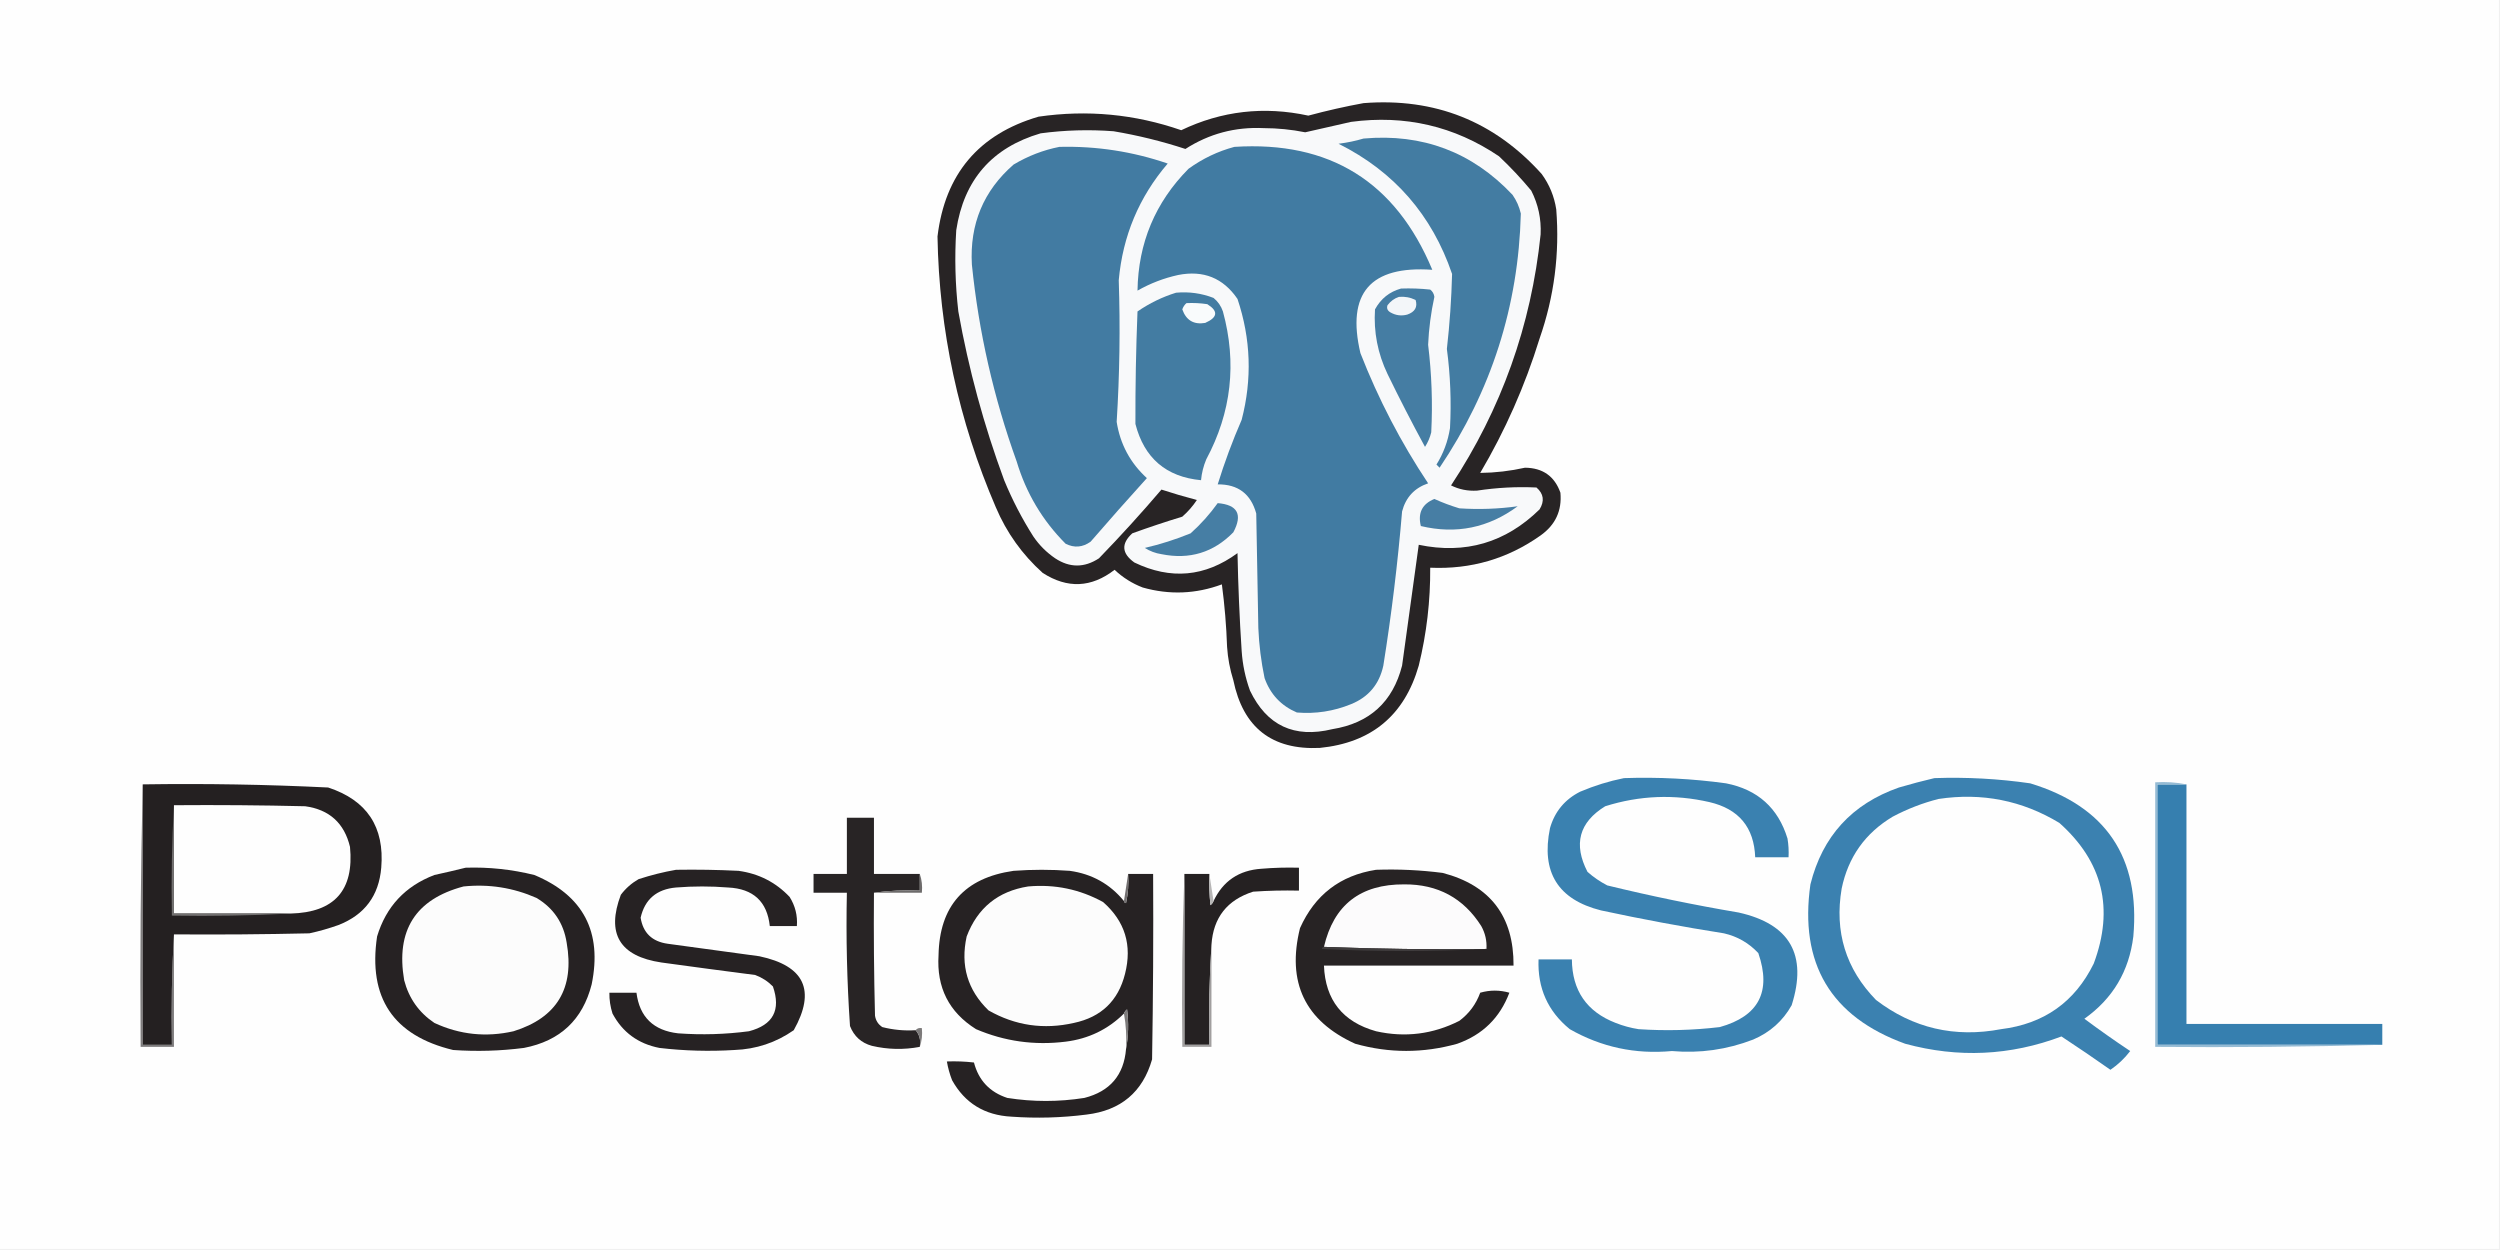
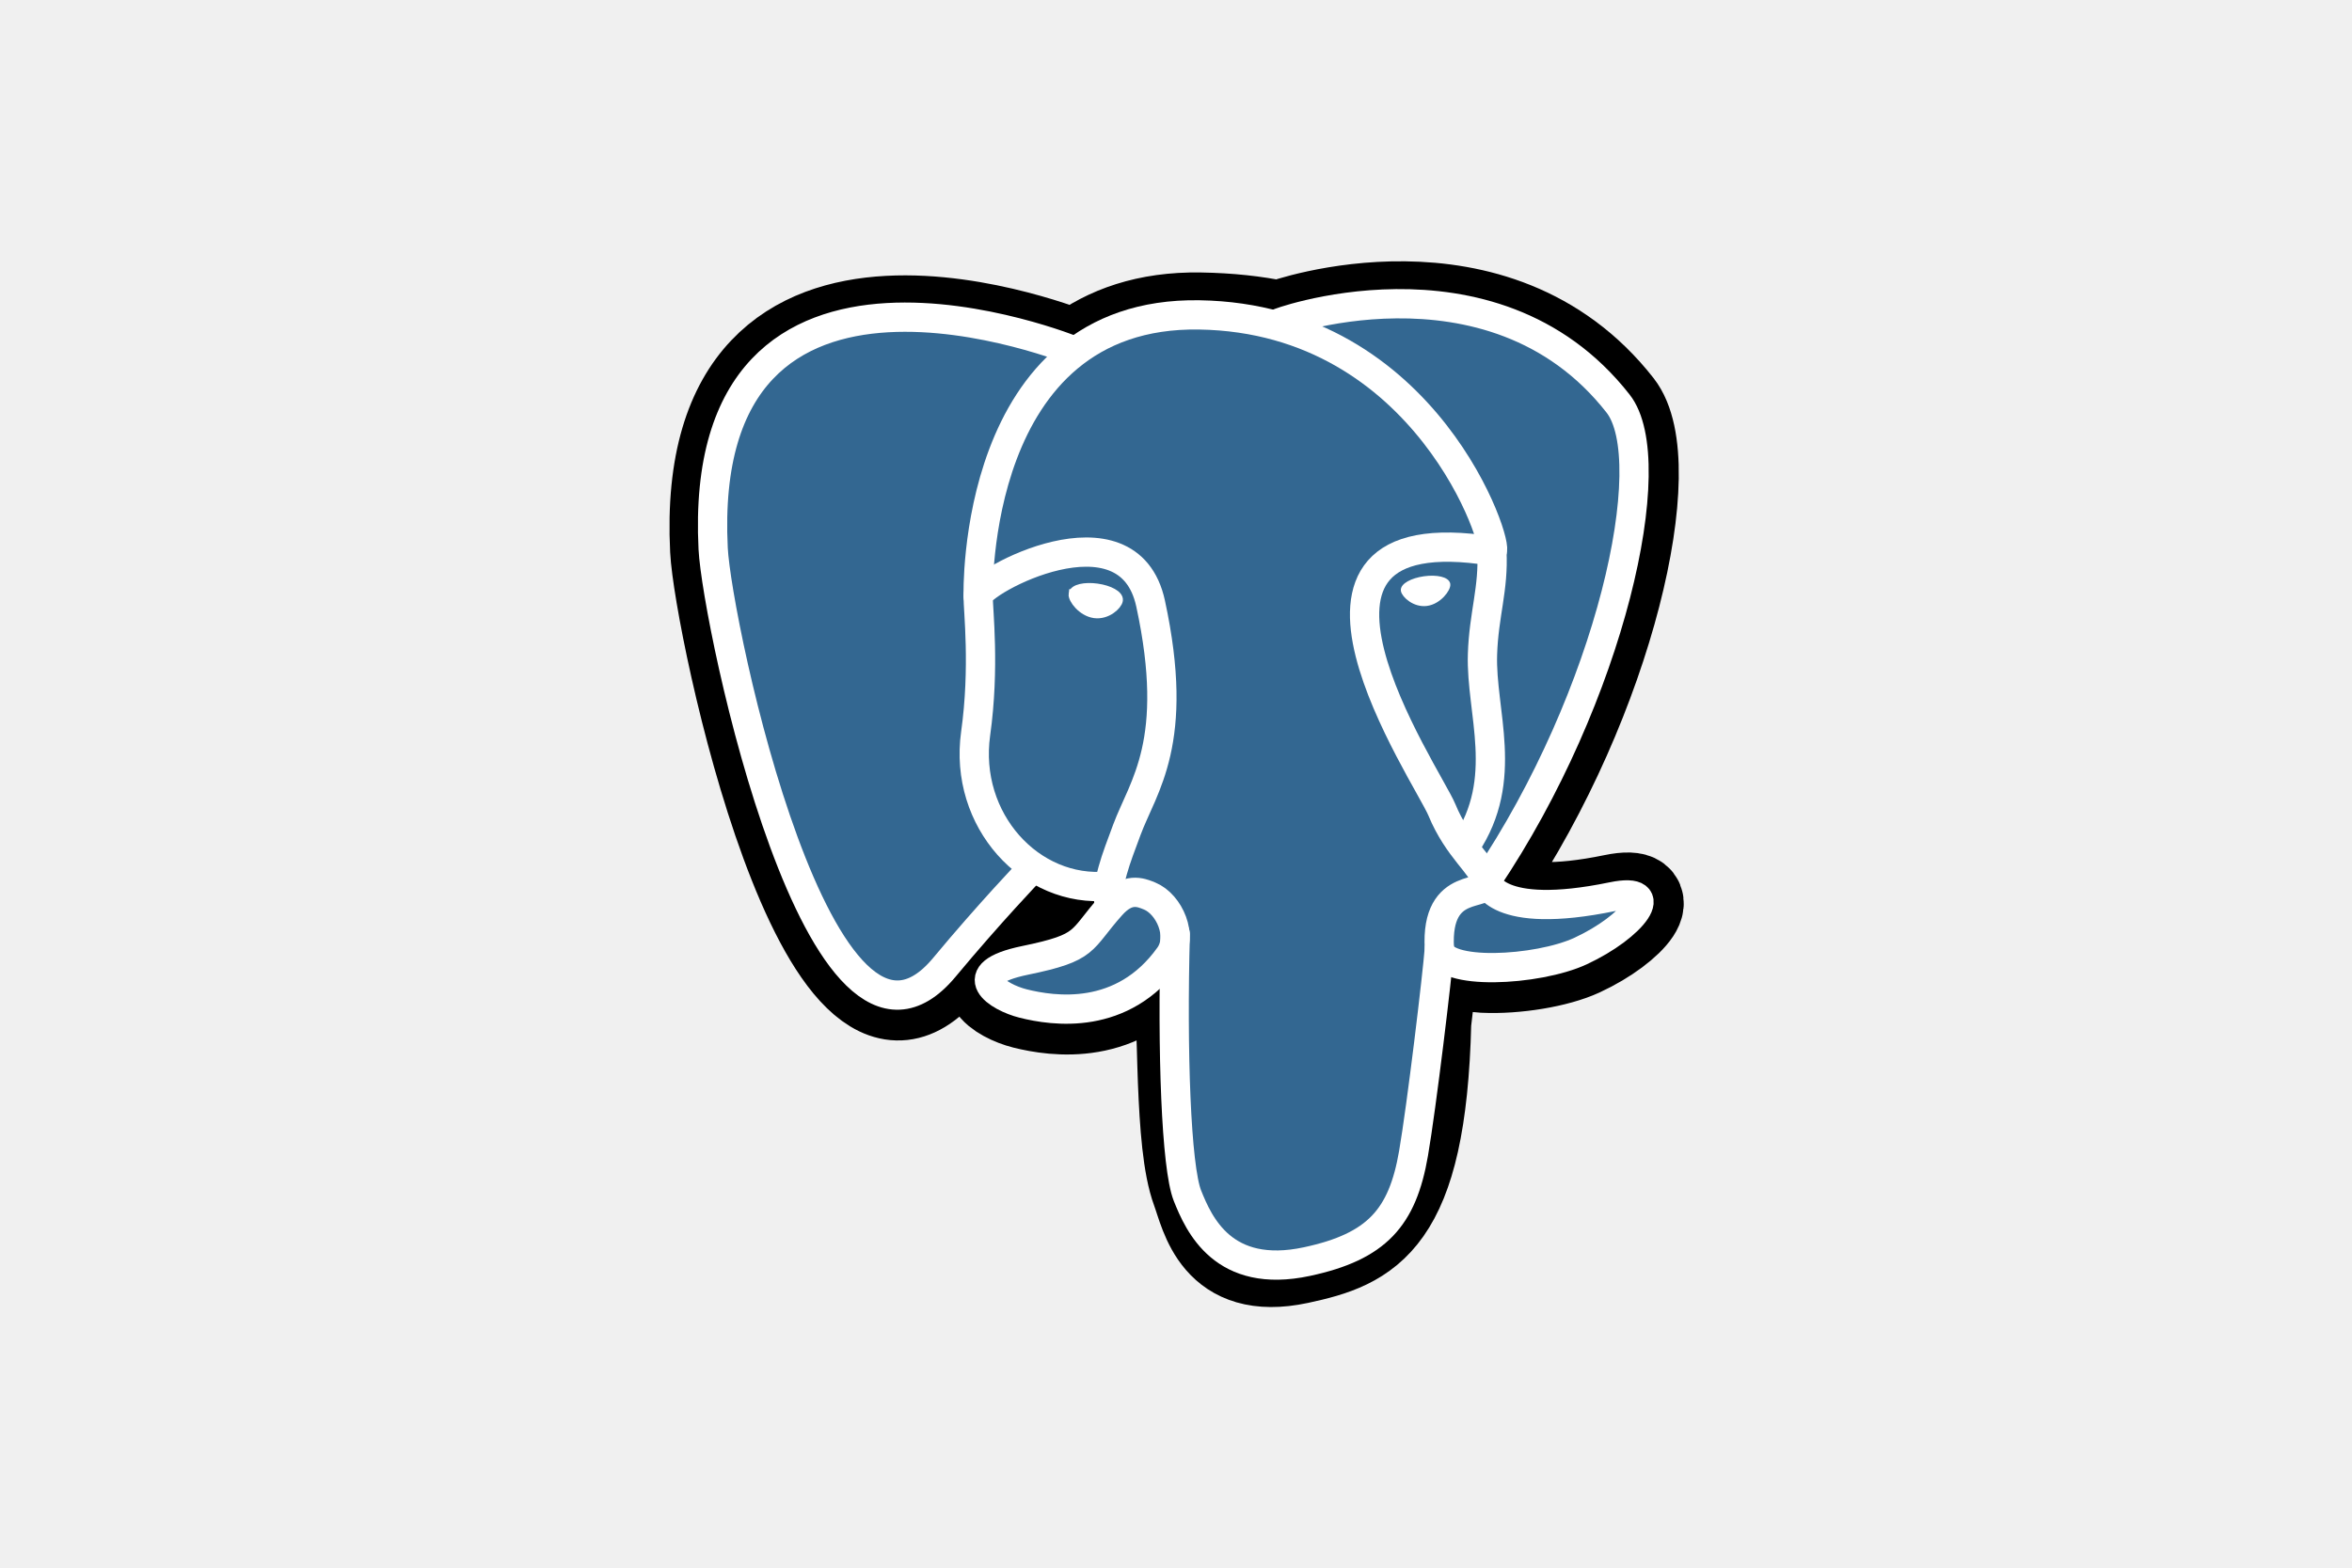
- <svg xmlns="http://www.w3.org/2000/svg" version="1.1" width="1200px" height="600px" style="shape-rendering:geometricPrecision; text-rendering:geometricPrecision; image-rendering:optimizeQuality; fill-rule:evenodd; clip-rule:evenodd">
-   <g>
-     <path style="opacity:1" fill="#fefefe" d="M -0.5,-0.5 C 399.5,-0.5 799.5,-0.5 1199.5,-0.5C 1199.5,199.5 1199.5,399.5 1199.5,599.5C 799.5,599.5 399.5,599.5 -0.5,599.5C -0.5,399.5 -0.5,199.5 -0.5,-0.5 Z" />
-   </g>
-   <g>
-     <path style="opacity:1" fill="#282425" d="M 654.5,49.5 C 688.718,46.843 717.218,58.176 740,83.5C 743.711,88.59 746.044,94.257 747,100.5C 748.685,121.724 746.018,142.391 739,162.5C 732.013,185.132 722.513,206.632 710.5,227C 717.724,226.921 724.891,226.088 732,224.5C 740.53,224.587 746.197,228.587 749,236.5C 749.783,245.104 746.616,251.938 739.5,257C 723.7,268.204 706.033,273.37 686.5,272.5C 686.616,288.396 684.782,304.062 681,319.5C 674.154,343.356 658.32,356.522 633.5,359C 610.509,360.067 596.676,349.234 592,326.5C 590.363,321.286 589.363,315.953 589,310.5C 588.654,300.455 587.821,290.455 586.5,280.5C 574.005,285.13 561.338,285.63 548.5,282C 543.41,280.042 538.91,277.208 535,273.5C 523.854,282.131 512.354,282.631 500.5,275C 490.669,266.173 483.169,255.673 478,243.5C 460.117,201.973 450.784,158.639 450,113.5C 453.601,83.577 469.768,64.411 498.5,56C 521.881,52.611 544.714,54.777 567,62.5C 586.398,53.218 606.732,50.885 628,55.5C 636.868,53.112 645.701,51.112 654.5,49.5 Z" />
-   </g>
-   <g>
-     <path style="opacity:1" fill="#f8f9fa" d="M 648.5,58.5 C 674.415,55.045 698.082,60.545 719.5,75C 725.005,80.172 730.172,85.672 735,91.5C 738.351,98.085 739.851,105.085 739.5,112.5C 734.98,156.23 720.647,196.397 696.5,233C 700.379,234.934 704.546,235.767 709,235.5C 718.46,234.053 727.96,233.553 737.5,234C 740.961,236.987 741.461,240.487 739,244.5C 722.705,260.487 703.371,266.154 681,261.5C 678.335,280.814 675.668,300.147 673,319.5C 668.541,336.956 657.374,347.123 639.5,350C 621.235,354.448 608.068,348.282 600,331.5C 597.772,325.36 596.439,319.026 596,312.5C 594.98,296.85 594.313,281.183 594,265.5C 578.435,276.91 561.935,278.41 544.5,270C 538.399,265.641 538.066,260.974 543.5,256C 551.443,253.123 559.443,250.456 567.5,248C 570.206,245.629 572.539,242.963 574.5,240C 568.628,238.456 562.961,236.789 557.5,235C 547.869,246.299 537.869,257.299 527.5,268C 520.47,272.59 513.47,272.59 506.5,268C 502.333,265.167 498.833,261.667 496,257.5C 490.553,248.94 485.886,239.94 482,230.5C 472.265,204.162 464.932,177.162 460,149.5C 458.507,136.534 458.173,123.534 459,110.5C 462.643,86.363 476.143,70.863 499.5,64C 511.117,62.446 522.784,62.113 534.5,63C 546.206,64.968 557.706,67.802 569,71.5C 580.383,64.187 592.883,60.853 606.5,61.5C 613.233,61.511 619.899,62.178 626.5,63.5C 633.937,61.815 641.27,60.149 648.5,58.5 Z" />
-   </g>
-   <g>
-     <path style="opacity:1" fill="#437ca2" d="M 654.5,66.5 C 682.829,63.993 706.662,72.993 726,93.5C 727.908,96.215 729.241,99.215 730,102.5C 728.854,146.938 715.854,187.605 691,224.5C 690.5,224 690,223.5 689.5,223C 692.848,217.625 695.015,211.791 696,205.5C 696.68,192.79 696.18,180.123 694.5,167.5C 695.857,155.511 696.691,143.511 697,131.5C 687.339,103.177 669.172,82.344 642.5,69C 646.699,68.472 650.699,67.639 654.5,66.5 Z" />
-   </g>
-   <g>
-     <path style="opacity:1" fill="#417ba2" d="M 592.5,70.5 C 638.224,67.561 669.891,87.228 687.5,129.5C 657.727,127.425 646.227,140.758 653,169.5C 661.62,191.576 672.453,212.409 685.5,232C 678.93,234.238 674.763,238.738 673,245.5C 670.922,270.281 667.922,294.948 664,319.5C 662.067,328.428 656.901,334.595 648.5,338C 640.13,341.408 631.464,342.742 622.5,342C 614.937,338.77 609.771,333.27 607,325.5C 605.344,317.599 604.344,309.599 604,301.5C 603.667,283.167 603.333,264.833 603,246.5C 600.414,237.079 594.248,232.412 584.5,232.5C 587.757,221.98 591.59,211.647 596,201.5C 601.083,181.984 600.416,162.65 594,143.5C 587.141,133.43 577.641,129.596 565.5,132C 558.614,133.517 552.114,136.017 546,139.5C 546.346,116.651 554.513,97.151 570.5,81C 577.266,76.115 584.6,72.615 592.5,70.5 Z" />
-   </g>
-   <g>
-     <path style="opacity:1" fill="#427ba2" d="M 508.5,70.5 C 526.333,70.062 543.667,72.728 560.5,78.5C 546.746,94.573 538.912,113.24 537,134.5C 537.759,157.189 537.426,179.855 536,202.5C 537.687,213.209 542.521,222.209 550.5,229.5C 541.382,239.573 532.382,249.739 523.5,260C 519.667,262.753 515.667,263.086 511.5,261C 500.386,249.863 492.553,236.697 488,221.5C 476.966,190.865 469.799,159.365 466.5,127C 465.403,107.592 472.069,91.592 486.5,79C 493.461,74.852 500.795,72.019 508.5,70.5 Z" />
-   </g>
-   <g>
-     <path style="opacity:1" fill="#457da3" d="M 672.5,138.5 C 677.179,138.334 681.845,138.501 686.5,139C 687.624,139.839 688.291,141.006 688.5,142.5C 686.845,150.083 685.845,157.749 685.5,165.5C 687.212,179.459 687.712,193.459 687,207.5C 686.381,210.032 685.381,212.365 684,214.5C 677.745,202.99 671.745,191.323 666,179.5C 661.299,169.663 659.299,159.33 660,148.5C 662.795,143.364 666.962,140.031 672.5,138.5 Z" />
-   </g>
-   <g>
-     <path style="opacity:1" fill="#437ca2" d="M 564.5,140.5 C 570.732,139.939 576.732,140.772 582.5,143C 584.617,144.731 586.117,146.898 587,149.5C 593.762,174.263 591.095,197.93 579,220.5C 577.648,223.72 576.814,227.053 576.5,230.5C 559.728,228.899 549.228,219.899 545,203.5C 544.941,185.502 545.274,167.502 546,149.5C 551.783,145.524 557.95,142.524 564.5,140.5 Z" />
-   </g>
-   <g>
-     <path style="opacity:1" fill="#f3f6f9" d="M 671.5,142.5 C 674.32,142.248 676.986,142.748 679.5,144C 680.519,147.383 679.185,149.717 675.5,151C 672.697,151.755 670.03,151.422 667.5,150C 665.993,149.163 665.493,147.996 666,146.5C 667.5,144.531 669.333,143.198 671.5,142.5 Z" />
-   </g>
-   <g>
-     <path style="opacity:1" fill="#f9fbfc" d="M 569.5,145.5 C 572.85,145.335 576.183,145.502 579.5,146C 584.859,149.334 584.525,152.334 578.5,155C 573.019,155.926 569.353,153.759 567.5,148.5C 567.942,147.261 568.609,146.261 569.5,145.5 Z" />
-   </g>
-   <g>
-     <path style="opacity:1" fill="#477ea4" d="M 688.5,239.5 C 692.339,241.245 696.339,242.745 700.5,244C 709.914,244.624 719.247,244.291 728.5,243C 714.44,253.388 698.94,256.554 682,252.5C 680.476,246.215 682.642,241.882 688.5,239.5 Z" />
-   </g>
-   <g>
-     <path style="opacity:1" fill="#467ea4" d="M 584.5,241.5 C 594.064,242.292 596.564,246.959 592,255.5C 582.486,265.225 570.986,268.725 557.5,266C 554.624,265.562 551.957,264.562 549.5,263C 556.968,261.275 564.302,258.942 571.5,256C 576.354,251.645 580.687,246.812 584.5,241.5 Z" />
-   </g>
-   <g>
-     <path style="opacity:1" fill="#3a81b0" d="M 779.5,373.5 C 795.917,372.935 812.25,373.769 828.5,376C 843.685,378.99 853.518,387.823 858,402.5C 858.498,405.482 858.665,408.482 858.5,411.5C 853.167,411.5 847.833,411.5 842.5,411.5C 841.958,397.118 834.625,388.285 820.5,385C 803.623,381.144 786.956,381.811 770.5,387C 757.96,394.72 755.127,405.22 762,418.5C 764.892,421.057 768.059,423.224 771.5,425C 792.333,430.084 813.333,434.417 834.5,438C 859.162,443.484 867.662,458.317 860,482.5C 855.775,490.052 849.608,495.552 841.5,499C 828.933,503.84 815.933,505.674 802.5,504.5C 784.994,506.141 768.661,502.641 753.5,494C 742.969,485.429 737.969,474.262 738.5,460.5C 743.833,460.5 749.167,460.5 754.5,460.5C 754.617,475.444 761.617,485.611 775.5,491C 779.057,492.408 782.724,493.408 786.5,494C 799.542,494.877 812.542,494.544 825.5,493C 844.191,487.787 850.358,475.953 844,457.5C 839.498,452.663 833.998,449.497 827.5,448C 807.725,444.871 788.058,441.204 768.5,437C 747.805,431.8 739.638,418.634 744,397.5C 746.285,389.549 751.119,383.715 758.5,380C 765.402,377.085 772.402,374.919 779.5,373.5 Z" />
-   </g>
-   <g>
-     <path style="opacity:1" fill="#3b81b0" d="M 928.5,373.5 C 943.918,372.961 959.252,373.794 974.5,376C 1010.87,387.052 1027.37,411.552 1024,449.5C 1021.96,466.186 1014.13,479.353 1000.5,489C 1007.69,494.361 1015.03,499.528 1022.5,504.5C 1019.81,508.021 1016.65,511.021 1013,513.5C 1005.25,508.043 997.42,502.71 989.5,497.5C 964.918,506.753 939.918,507.92 914.5,501C 878.75,488.03 863.583,462.53 869,424.5C 874.768,401.395 888.935,385.895 911.5,378C 917.253,376.314 922.919,374.814 928.5,373.5 Z" />
-   </g>
-   <g>
-     <path style="opacity:1" fill="#7e7c7d" d="M 68.5,376.5 C 68.5,418.167 68.5,459.833 68.5,501.5C 73.167,501.5 77.833,501.5 82.5,501.5C 82.17,483.659 82.503,465.992 83.5,448.5C 83.5,466.5 83.5,484.5 83.5,502.5C 78.167,502.5 72.833,502.5 67.5,502.5C 67.168,460.33 67.501,418.33 68.5,376.5 Z" />
-   </g>
-   <g>
-     <path style="opacity:1" fill="#242021" d="M 68.5,376.5 C 98.203,376.049 127.87,376.549 157.5,378C 176.139,384.11 184.639,396.943 183,416.5C 181.873,429.92 175.04,439.087 162.5,444C 157.923,445.644 153.256,446.978 148.5,448C 126.836,448.5 105.169,448.667 83.5,448.5C 82.503,465.992 82.17,483.659 82.5,501.5C 77.833,501.5 73.167,501.5 68.5,501.5C 68.5,459.833 68.5,418.167 68.5,376.5 Z" />
-   </g>
-   <g>
-     <path style="opacity:1" fill="#367faf" d="M 1049.5,376.5 C 1049.5,414.833 1049.5,453.167 1049.5,491.5C 1080.83,491.5 1112.17,491.5 1143.5,491.5C 1143.5,494.833 1143.5,498.167 1143.5,501.5C 1107.5,501.5 1071.5,501.5 1035.5,501.5C 1035.5,459.833 1035.5,418.167 1035.5,376.5C 1040.17,376.5 1044.83,376.5 1049.5,376.5 Z" />
-   </g>
-   <g>
-     <path style="opacity:1" fill="#fefefe" d="M 930.5,383.5 C 951.309,380.373 970.642,384.207 988.5,395C 1009.36,413.591 1014.86,436.091 1005,462.5C 995.942,480.963 981.108,491.463 960.5,494C 938.261,498.224 918.261,493.557 900.5,480C 885.975,465.093 880.475,447.259 884,426.5C 887.132,411.394 895.299,399.894 908.5,392C 915.607,388.248 922.94,385.415 930.5,383.5 Z" />
-   </g>
-   <g>
-     <path style="opacity:1" fill="#fefefe" d="M 83.5,386.5 C 104.503,386.333 125.503,386.5 146.5,387C 158.108,388.608 165.275,395.108 168,406.5C 170.017,427.32 160.517,437.987 139.5,438.5C 120.833,438.5 102.167,438.5 83.5,438.5C 83.5,421.167 83.5,403.833 83.5,386.5 Z" />
-   </g>
-   <g>
-     <path style="opacity:1" fill="#282425" d="M 441.5,419.5 C 441.5,422.167 441.5,424.833 441.5,427.5C 433.981,427.175 426.648,427.508 419.5,428.5C 419.333,448.169 419.5,467.836 420,487.5C 420.346,489.848 421.513,491.681 423.5,493C 428.736,494.339 434.07,494.839 439.5,494.5C 441.369,496.635 442.036,499.302 441.5,502.5C 433.79,503.956 426.124,503.789 418.5,502C 413.427,500.594 409.927,497.428 408,492.5C 406.545,471.22 406.045,449.887 406.5,428.5C 401.167,428.5 395.833,428.5 390.5,428.5C 390.5,425.5 390.5,422.5 390.5,419.5C 395.833,419.5 401.167,419.5 406.5,419.5C 406.5,410.5 406.5,401.5 406.5,392.5C 410.833,392.5 415.167,392.5 419.5,392.5C 419.5,401.5 419.5,410.5 419.5,419.5C 426.833,419.5 434.167,419.5 441.5,419.5 Z" />
-   </g>
-   <g>
-     <path style="opacity:1" fill="#262223" d="M 223.5,416.5 C 234.658,416.137 245.658,417.304 256.5,420C 279.995,429.818 289.162,447.318 284,472.5C 279.677,489.487 268.843,499.654 251.5,503C 240.202,504.46 228.869,504.793 217.5,504C 188.783,497.095 176.616,478.928 181,449.5C 185.313,435.186 194.48,425.352 208.5,420C 213.646,418.875 218.646,417.709 223.5,416.5 Z" />
-   </g>
-   <g>
-     <path style="opacity:1" fill="#262223" d="M 324.5,417.5 C 334.506,417.334 344.506,417.5 354.5,418C 364.195,419.332 372.361,423.498 379,430.5C 381.706,434.785 382.873,439.452 382.5,444.5C 378.167,444.5 373.833,444.5 369.5,444.5C 368.236,432.742 361.569,426.575 349.5,426C 341.167,425.333 332.833,425.333 324.5,426C 315.19,426.824 309.524,431.658 307.5,440.5C 308.67,447.783 313.004,451.95 320.5,453C 335.161,454.999 349.827,456.999 364.5,459C 386.217,463.591 391.717,475.425 381,494.5C 372.466,500.456 362.966,503.623 352.5,504C 340.471,504.742 328.471,504.409 316.5,503C 306.308,501.004 298.808,495.504 294,486.5C 292.957,483.243 292.457,479.91 292.5,476.5C 296.833,476.5 301.167,476.5 305.5,476.5C 306.987,488.152 313.654,494.652 325.5,496C 336.872,496.826 348.206,496.492 359.5,495C 371.089,491.988 374.923,484.822 371,473.5C 368.592,471.044 365.759,469.211 362.5,468C 347.486,466.065 332.486,464.065 317.5,462C 297.436,459.016 290.936,448.182 298,429.5C 300.323,426.422 303.157,423.922 306.5,422C 312.52,420.036 318.52,418.536 324.5,417.5 Z" />
-   </g>
-   <g>
-     <path style="opacity:1" fill="#262223" d="M 539.5,432.5 C 539.56,433.043 539.893,433.376 540.5,433.5C 541.493,428.88 541.827,424.214 541.5,419.5C 545.5,419.5 549.5,419.5 553.5,419.5C 553.667,449.169 553.5,478.835 553,508.5C 548.489,524.206 537.989,533.04 521.5,535C 509.543,536.532 497.543,536.865 485.5,536C 472.614,535.323 463.114,529.49 457,518.5C 455.855,515.568 455.022,512.568 454.5,509.5C 458.846,509.334 463.179,509.501 467.5,510C 469.736,518.569 475.069,524.236 483.5,527C 495.823,528.947 508.157,528.947 520.5,527C 532.795,523.877 539.462,516.044 540.5,503.5C 541.653,497.347 541.82,491.014 541,484.5C 540.283,485.044 539.783,485.711 539.5,486.5C 531.797,494.137 522.464,498.637 511.5,500C 496.558,501.86 482.225,499.86 468.5,494C 455.511,485.858 449.511,474.025 450.5,458.5C 450.94,434.886 462.94,421.386 486.5,418C 495.5,417.333 504.5,417.333 513.5,418C 524.113,419.47 532.78,424.304 539.5,432.5 Z" />
-   </g>
-   <g>
-     <path style="opacity:1" fill="#252122" d="M 581.5,453.5 C 580.504,469.325 580.17,485.325 580.5,501.5C 576.5,501.5 572.5,501.5 568.5,501.5C 568.5,474.167 568.5,446.833 568.5,419.5C 572.5,419.5 576.5,419.5 580.5,419.5C 580.334,424.511 580.501,429.511 581,434.5C 581.717,433.956 582.217,433.289 582.5,432.5C 587.045,422.881 594.712,417.715 605.5,417C 611.491,416.501 617.491,416.334 623.5,416.5C 623.5,420.167 623.5,423.833 623.5,427.5C 616.159,427.334 608.826,427.5 601.5,428C 589.026,431.971 582.36,440.471 581.5,453.5 Z" />
-   </g>
-   <g>
-     <path style="opacity:1" fill="#272324" d="M 660.5,417.5 C 671.222,417.125 681.889,417.625 692.5,419C 715.308,424.984 726.642,439.818 726.5,463.5C 696.167,463.5 665.833,463.5 635.5,463.5C 636.155,479.998 644.488,490.498 660.5,495C 674.457,498.122 687.79,496.455 700.5,490C 705.183,486.486 708.516,481.986 710.5,476.5C 715.167,475.167 719.833,475.167 724.5,476.5C 719.967,488.533 711.634,496.699 699.5,501C 683.134,505.586 666.8,505.586 650.5,501C 626.38,490.035 617.546,471.535 624,445.5C 631.148,429.521 643.315,420.188 660.5,417.5 Z" />
-   </g>
-   <g>
-     <path style="opacity:1" fill="#b7b6b6" d="M 580.5,419.5 C 581.167,423.833 581.833,428.167 582.5,432.5C 582.217,433.289 581.717,433.956 581,434.5C 580.501,429.511 580.334,424.511 580.5,419.5 Z" />
-   </g>
-   <g>
-     <path style="opacity:1" fill="#fcfbfc" d="M 713.5,455.5 C 687.328,455.831 661.328,455.498 635.5,454.5C 640.166,434.38 652.999,424.38 674,424.5C 690.13,424.394 702.463,431.061 711,444.5C 712.904,447.923 713.737,451.59 713.5,455.5 Z" />
-   </g>
-   <g>
-     <path style="opacity:1" fill="#fcfcfc" d="M 222.5,425.5 C 234.68,424.252 246.347,426.086 257.5,431C 265.689,435.872 270.523,443.039 272,452.5C 275.842,474.345 267.342,488.512 246.5,495C 233.332,497.99 220.666,496.657 208.5,491C 201.088,486.017 196.255,479.184 194,470.5C 189.922,446.617 199.422,431.617 222.5,425.5 Z" />
-   </g>
-   <g>
-     <path style="opacity:1" fill="#fcfcfc" d="M 493.5,425.5 C 506.334,424.353 518.334,426.853 529.5,433C 540.021,442.239 543.521,453.739 540,467.5C 536.741,480.391 528.574,488.224 515.5,491C 500.983,494.301 487.316,492.301 474.5,485C 464.435,475.265 460.935,463.432 464,449.5C 469.193,435.808 479.027,427.808 493.5,425.5 Z" />
-   </g>
-   <g>
-     <path style="opacity:1" fill="#726f70" d="M 541.5,419.5 C 541.827,424.214 541.493,428.88 540.5,433.5C 539.893,433.376 539.56,433.043 539.5,432.5C 540.167,428.167 540.833,423.833 541.5,419.5 Z" />
-   </g>
-   <g>
-     <path style="opacity:1" fill="#6d6b6b" d="M 441.5,419.5 C 442.477,422.287 442.81,425.287 442.5,428.5C 434.833,428.5 427.167,428.5 419.5,428.5C 426.648,427.508 433.981,427.175 441.5,427.5C 441.5,424.833 441.5,422.167 441.5,419.5 Z" />
-   </g>
-   <g>
-     <path style="opacity:1" fill="#737171" d="M 83.5,386.5 C 83.5,403.833 83.5,421.167 83.5,438.5C 102.167,438.5 120.833,438.5 139.5,438.5C 120.674,439.497 101.674,439.83 82.5,439.5C 82.17,421.659 82.503,403.992 83.5,386.5 Z" />
-   </g>
-   <g>
-     <path style="opacity:1" fill="#3f3c3d" d="M 635.5,454.5 C 661.328,455.498 687.328,455.831 713.5,455.5C 687.33,456.829 660.997,456.829 634.5,455.5C 634.624,454.893 634.957,454.56 635.5,454.5 Z" />
-   </g>
-   <g>
-     <path style="opacity:1" fill="#a19f9f" d="M 568.5,419.5 C 568.5,446.833 568.5,474.167 568.5,501.5C 572.5,501.5 576.5,501.5 580.5,501.5C 580.17,485.325 580.504,469.325 581.5,453.5C 581.5,469.833 581.5,486.167 581.5,502.5C 576.833,502.5 572.167,502.5 567.5,502.5C 567.169,474.662 567.502,446.995 568.5,419.5 Z" />
-   </g>
-   <g>
-     <path style="opacity:1" fill="#7c7a7a" d="M 540.5,503.5 C 540.822,497.642 540.489,491.975 539.5,486.5C 539.783,485.711 540.283,485.044 541,484.5C 541.82,491.014 541.653,497.347 540.5,503.5 Z" />
-   </g>
-   <g>
-     <path style="opacity:1" fill="#7c7a7a" d="M 439.5,494.5 C 440.209,493.596 441.209,493.263 442.5,493.5C 442.81,496.713 442.477,499.713 441.5,502.5C 442.036,499.302 441.369,496.635 439.5,494.5 Z" />
-   </g>
-   <g>
-     <path style="opacity:1" fill="#95bbd4" d="M 1049.5,376.5 C 1044.83,376.5 1040.17,376.5 1035.5,376.5C 1035.5,418.167 1035.5,459.833 1035.5,501.5C 1071.5,501.5 1107.5,501.5 1143.5,501.5C 1107.34,502.498 1071,502.832 1034.5,502.5C 1034.5,460.167 1034.5,417.833 1034.5,375.5C 1039.69,375.179 1044.69,375.513 1049.5,376.5 Z" />
+ <svg xmlns="http://www.w3.org/2000/svg" height="800" width="1200" viewBox="-64.853 -111.279 562.062 667.674">
+   <g fill="none" stroke="#fff" stroke-width="12.465" stroke-linecap="round" stroke-linejoin="round">
+     <path d="M323.205 324.227c2.833-23.6 1.984-27.062 19.563-23.239l4.463.392c13.517.615 31.199-2.174 41.587-7 22.362-10.376 35.622-27.7 13.572-23.148-50.297 10.376-53.755-6.655-53.755-6.655 53.111-78.803 75.313-178.836 56.149-203.322C352.514-5.534 262.036 26.05 260.522 26.87l-.482.09c-9.938-2.063-21.06-3.295-33.554-3.497-22.761-.374-40.032 5.967-53.133 15.904 0 0-161.408-66.498-153.899 83.628 1.597 31.936 45.777 241.655 98.47 178.31 19.259-23.163 37.871-42.748 37.871-42.748 9.242 6.14 20.307 9.272 31.912 8.147l.897-.765c-.281 2.876-.157 5.69.359 9.02-13.572 15.166-9.584 17.83-36.723 23.415-27.457 5.66-11.326 15.734-.797 18.367 12.768 3.193 42.305 7.716 62.268-20.224l-.795 3.188c5.325 4.26 4.965 30.62 5.72 49.452.756 18.834 2.017 36.41 5.856 46.771 3.839 10.36 8.369 37.05 44.036 29.406 29.809-6.388 52.6-15.582 54.677-101.107" fill="#000" stroke="#000" stroke-width="37.395" stroke-linecap="butt" stroke-linejoin="miter" />
+     <path d="M402.395 271.23c-50.302 10.376-53.76-6.655-53.76-6.655 53.111-78.808 75.313-178.843 56.153-203.326-52.27-66.785-142.752-35.2-144.262-34.38l-.486.087c-9.938-2.063-21.06-3.292-33.56-3.496-22.761-.373-40.026 5.967-53.127 15.902 0 0-161.411-66.495-153.904 83.63 1.597 31.938 45.776 241.657 98.471 178.312 19.26-23.163 37.869-42.748 37.869-42.748 9.243 6.14 20.308 9.272 31.908 8.147l.901-.765c-.28 2.876-.152 5.69.361 9.02-13.575 15.166-9.586 17.83-36.723 23.415-27.459 5.66-11.328 15.734-.796 18.367 12.768 3.193 42.307 7.716 62.266-20.224l-.796 3.188c5.319 4.26 9.054 27.711 8.428 48.97-.626 21.258-1.044 35.853 3.147 47.253 4.191 11.4 8.368 37.05 44.042 29.406 29.809-6.388 45.256-22.942 47.405-50.555 1.525-19.63 4.976-16.729 5.194-34.28l2.768-8.309c3.192-26.61.507-35.196 18.872-31.203l4.463.392c13.517.615 31.208-2.174 41.591-7 22.358-10.376 35.618-27.7 13.573-23.148z" fill="#336791" stroke="none" />
+     <path d="M215.866 286.484c-1.385 49.516.348 99.377 5.193 111.495 4.848 12.118 15.223 35.688 50.9 28.045 29.806-6.39 40.651-18.756 45.357-46.05 3.466-20.083 10.148-75.855 11.005-87.282M173.104 38.256S11.583-27.76 19.092 122.366c1.597 31.937 45.779 241.663 98.473 178.315 19.256-23.166 36.671-41.335 36.671-41.335M260.349 26.207c-5.591 1.753 89.848-34.889 144.087 34.417 19.159 24.484-3.043 124.52-56.153 203.33" />
+     <path d="M348.282 263.953s3.461 17.036 53.764 6.653c22.04-4.552 8.776 12.774-13.577 23.155-18.345 8.514-59.474 10.696-60.146-1.069-1.729-30.355 21.647-21.133 19.96-28.739-1.525-6.85-11.979-13.573-18.894-30.338-6.037-14.633-82.796-126.849 21.287-110.183 3.813-.789-27.146-99.002-124.553-100.599-97.385-1.597-94.19 119.762-94.19 119.762" stroke-linejoin="bevel" />
+     <path d="M188.604 274.334c-13.577 15.166-9.584 17.83-36.723 23.417-27.459 5.66-11.326 15.733-.797 18.365 12.768 3.195 42.307 7.718 62.266-20.229 6.078-8.509-.036-22.086-8.385-25.547-4.034-1.67-9.428-3.765-16.361 3.994z" />
+     <path d="M187.715 274.07c-1.368-8.918 2.93-19.529 7.536-31.943 6.922-18.626 22.893-37.255 10.117-96.339-9.523-44.029-73.396-9.163-73.436-3.193-.039 5.968 2.889 30.26-1.067 58.548-5.162 36.913 23.488 68.132 56.479 64.938" />
+     <path d="M172.517 141.7c-.288 2.04 3.733 7.48 8.976 8.207 5.234.73 9.714-3.522 9.998-5.559.284-2.039-3.732-4.285-8.977-5.015-5.237-.73-9.719.333-9.996 2.367z" fill="#fff" stroke-width="4.155" stroke-linecap="butt" stroke-linejoin="miter" />
+     <path d="M331.941 137.543c.284 2.04-3.732 7.48-8.976 8.207-5.238.73-9.718-3.522-10.005-5.559-.277-2.039 3.74-4.285 8.979-5.015 5.239-.73 9.718.333 10.002 2.368z" fill="#fff" stroke-width="2.078" stroke-linecap="butt" stroke-linejoin="miter" />
+     <path d="M350.676 123.432c.863 15.994-3.445 26.888-3.988 43.914-.804 24.748 11.799 53.074-7.191 81.435" />
  </g>
</svg>
